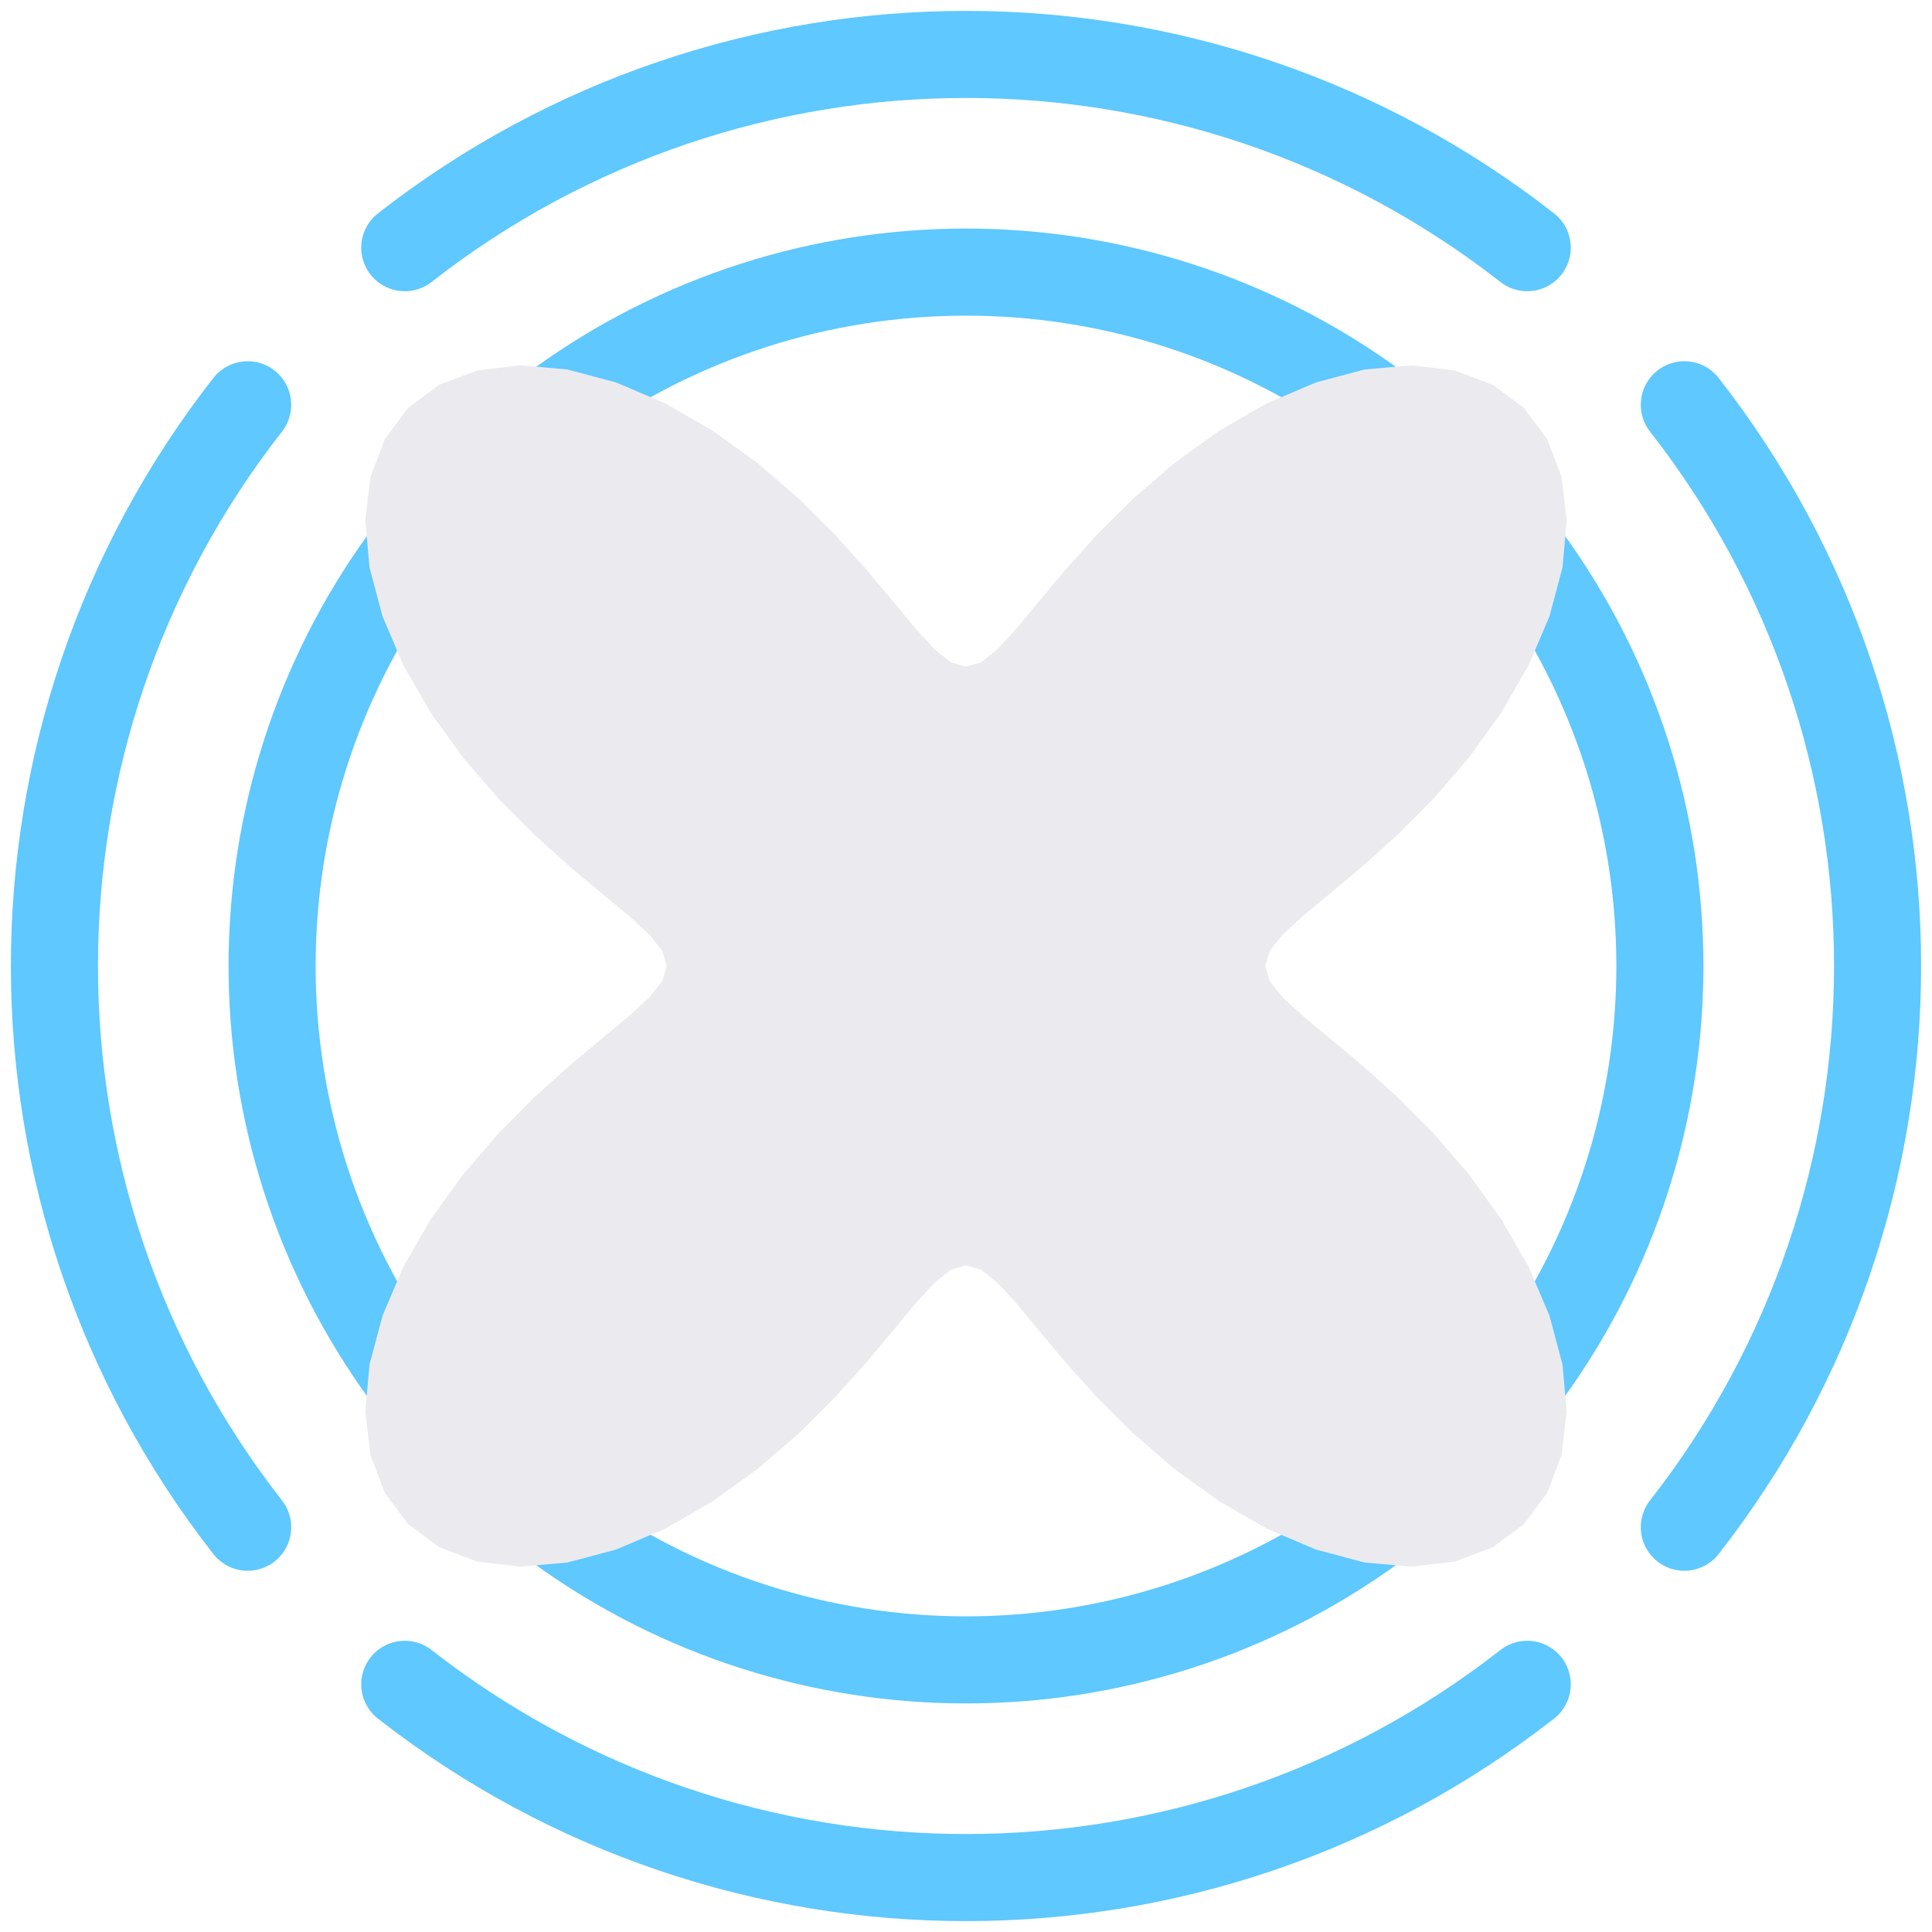
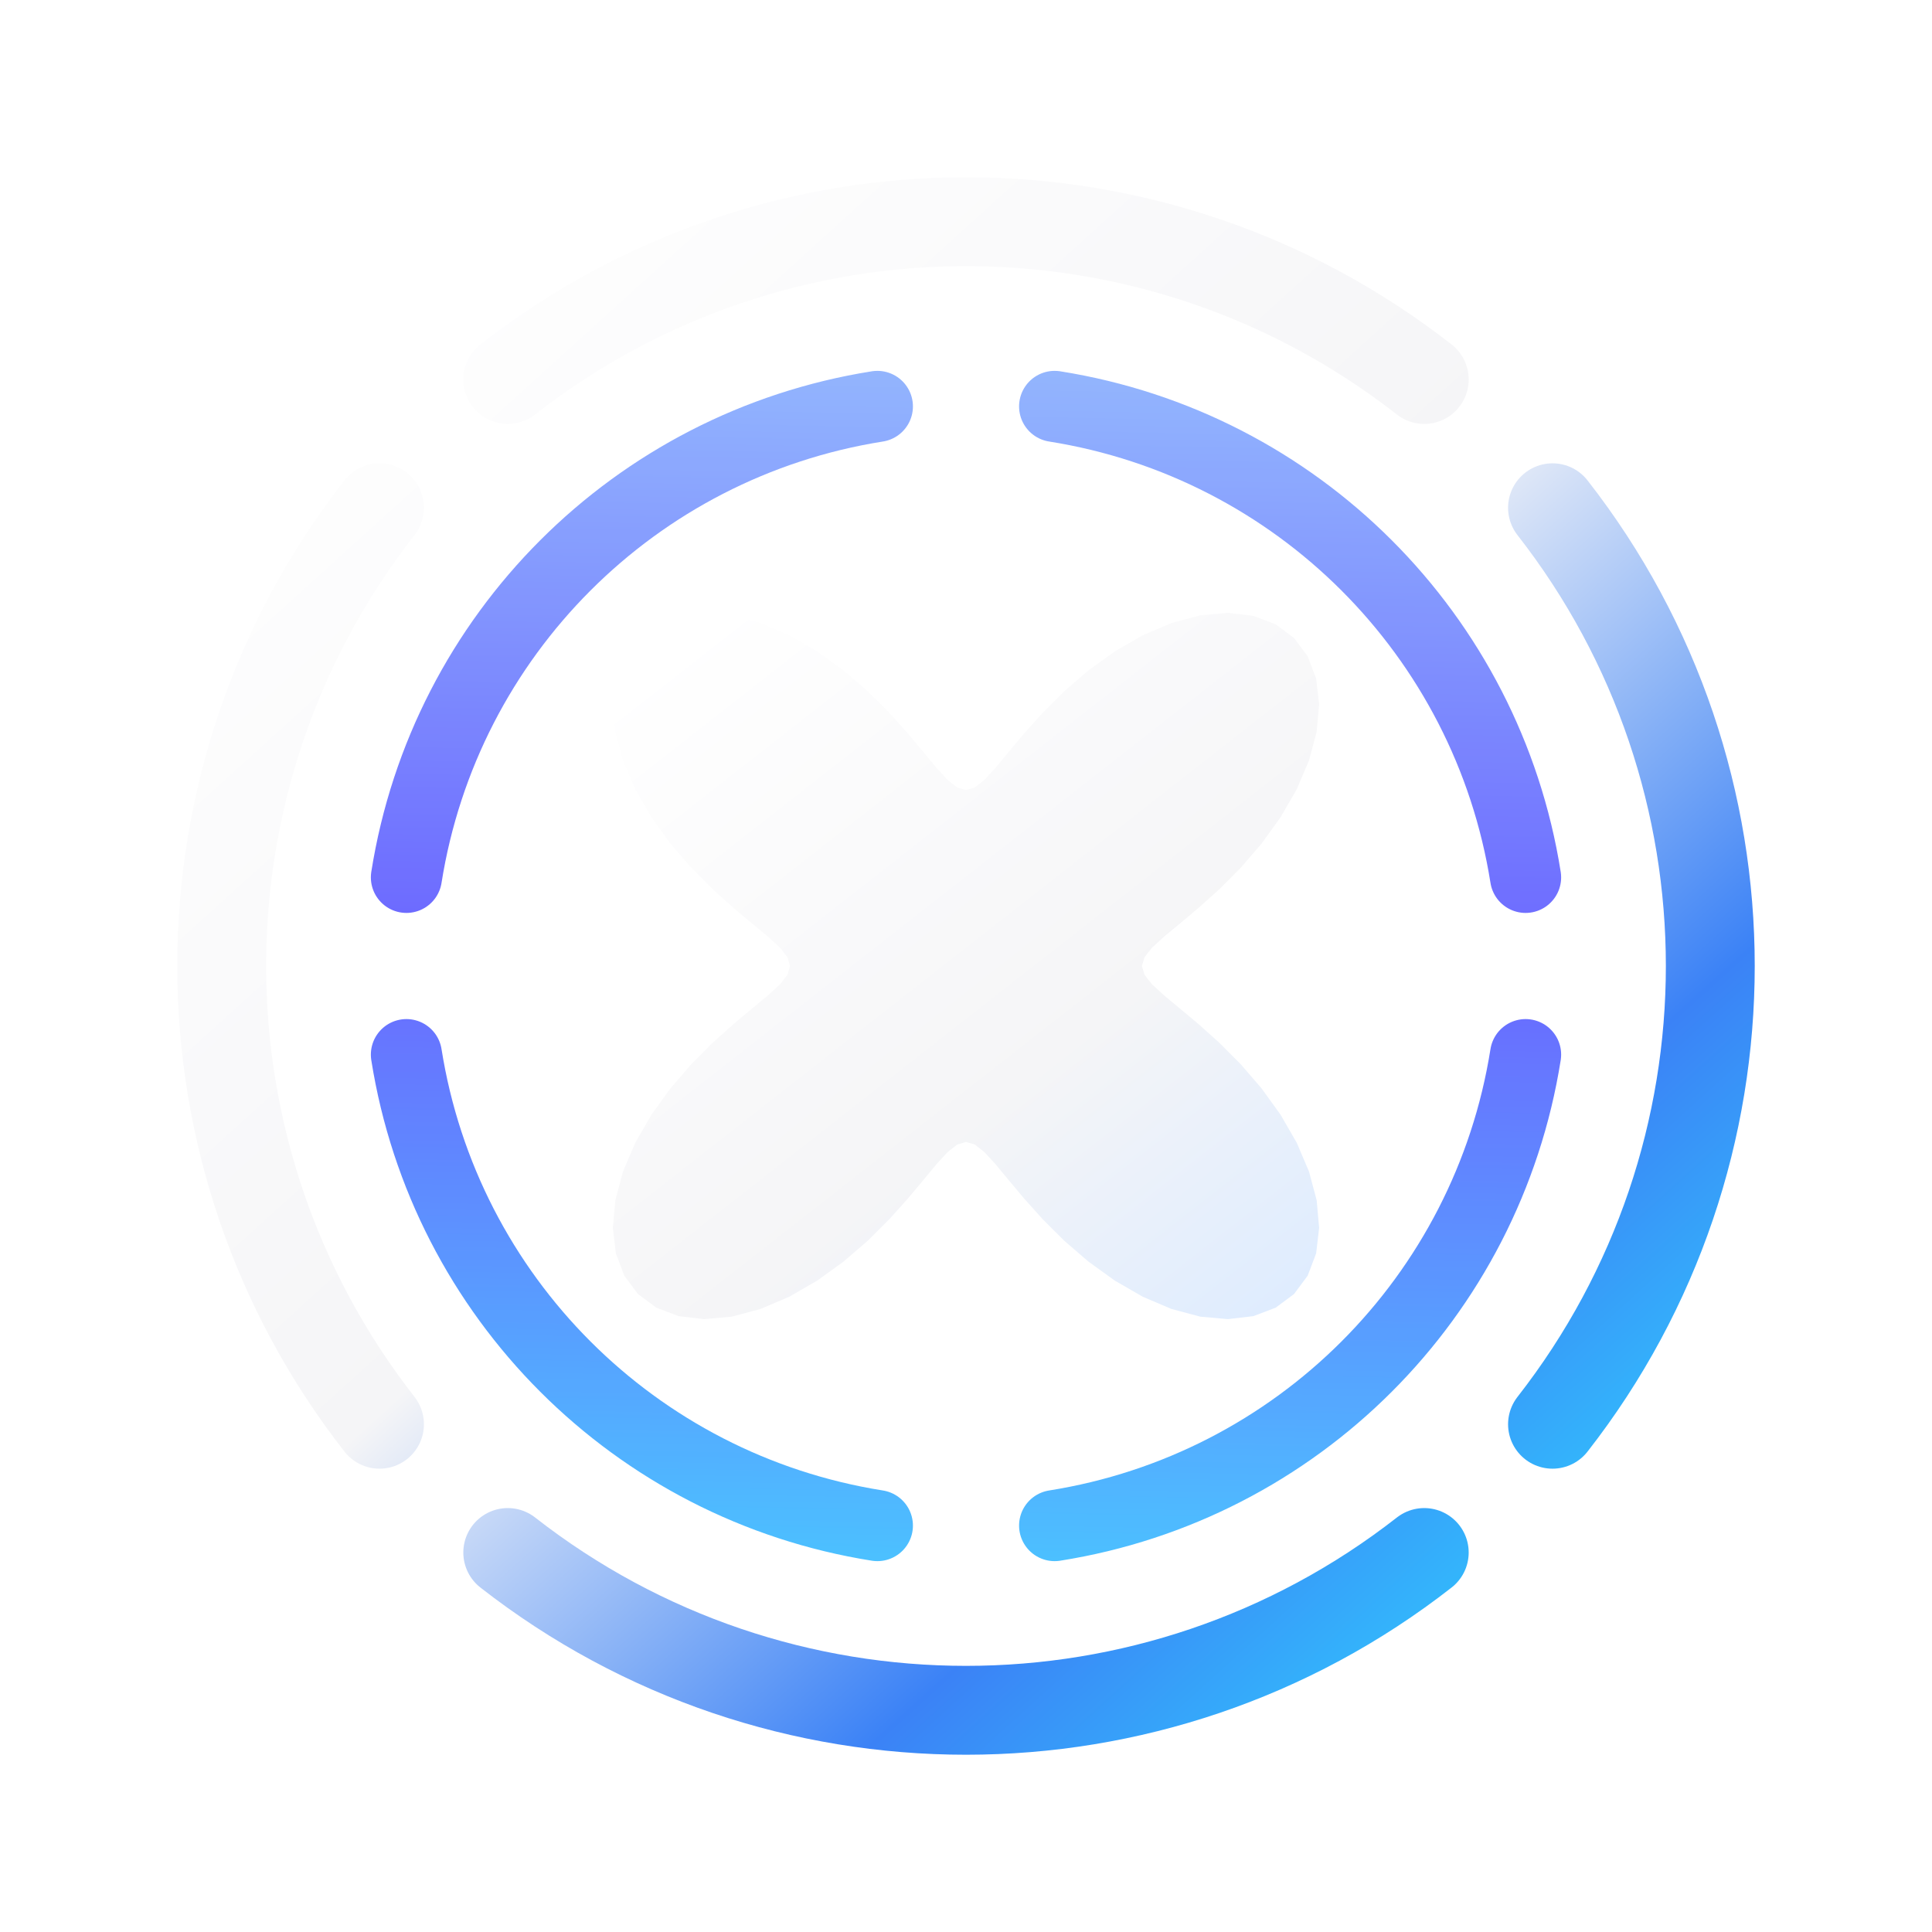
- <svg xmlns="http://www.w3.org/2000/svg" viewBox="14.5 14.5 71 71" fill="none" aria-hidden="true">
-   <g stroke="#5ec8ff" stroke-width="3.2" stroke-linecap="round" fill="none">
-     <path d="M 29.375 23.602 A 33.5 33.5 0 0 1 70.625 23.602" />
-     <path d="M 76.398 29.375 A 33.5 33.5 0 0 1 76.398 70.625" />
-     <path d="M 70.625 76.398 A 33.5 33.5 0 0 1 29.375 76.398" />
-     <path d="M 23.602 70.625 A 33.5 33.5 0 0 1 23.602 29.375" />
-     <path d="M 35.011 29.370 A 25.5 25.5 0 0 1 64.989 29.370" />
-     <path d="M 70.630 35.011 A 25.5 25.5 0 0 1 70.630 64.989" />
-     <path d="M 64.989 70.630 A 25.5 25.5 0 0 1 35.011 70.630" />
-     <path d="M 29.370 64.989 A 25.5 25.5 0 0 1 29.370 35.011" />
+ <svg xmlns="http://www.w3.org/2000/svg" viewBox="10 10 80 80" fill="none" aria-hidden="true">
+   <defs>
+     <linearGradient id="outerLoopDark" x1="22" y1="18" x2="80" y2="82" gradientUnits="userSpaceOnUse">
+       <stop offset="0" stop-color="#FFFFFF" />
+       <stop offset="0.46" stop-color="#F5F5F7" />
+       <stop offset="0.76" stop-color="#3B82F6" />
+       <stop offset="1" stop-color="#2ED8FF" />
+     </linearGradient>
+     <linearGradient id="innerLoopDark" x1="28" y1="24" x2="76" y2="74" gradientUnits="userSpaceOnUse">
+       <stop offset="0" stop-color="#93C5FD" />
+       <stop offset="0.48" stop-color="#5B57FF" />
+       <stop offset="1" stop-color="#2ED8FF" />
+     </linearGradient>
+     <linearGradient id="hubDark" x1="34" y1="28" x2="70" y2="74" gradientUnits="userSpaceOnUse">
+       <stop offset="0" stop-color="#FFFFFF" />
+       <stop offset="0.6" stop-color="#F5F5F7" />
+       <stop offset="1" stop-color="#DCEBFF" />
+     </linearGradient>
+   </defs>
+   <g transform="translate(50 50) scale(0.92) translate(-50 -50)">
+     <g stroke-linecap="round" fill="none">
+       <g stroke="url(#outerLoopDark)" stroke-width="4">
+         <path d="M 29.375 23.602 A 33.5 33.5 0 0 1 70.625 23.602" />
+         <path d="M 76.398 29.375 A 33.5 33.5 0 0 1 76.398 70.625" />
+         <path d="M 70.625 76.398 A 33.5 33.5 0 0 1 29.375 76.398" />
+         <path d="M 23.602 70.625 A 33.5 33.5 0 0 1 23.602 29.375" />
+       </g>
+       <g stroke="url(#innerLoopDark)" stroke-width="3.2" transform="rotate(45 50 50)" opacity="0.9">
+         <path d="M 35.011 29.370 A 25.5 25.5 0 0 1 64.989 29.370" />
+         <path d="M 70.630 35.011 A 25.5 25.5 0 0 1 70.630 64.989" />
+         <path d="M 64.989 70.630 A 25.5 25.5 0 0 1 35.011 70.630" />
+         <path d="M 29.370 64.989 A 25.5 25.5 0 0 1 29.370 35.011" />
+       </g>
+     </g>
+     <path fill="url(#hubDark)" transform="translate(50 50) scale(0.72) translate(-50 -50)" d="M 61.000 50.000 L 61.159 50.548 L 61.629 51.145 L 62.381 51.837 L 63.374 52.660 L 64.550 53.645 L 65.843 54.806 L 67.178 56.146 L 68.478 57.654 L 69.667 59.302 L 70.676 61.051 L 71.443 62.853 L 71.921 64.647 L 72.075 66.372 L 71.888 67.963 L 71.359 69.359 L 70.506 70.506 L 69.359 71.359 L 67.963 71.888 L 66.372 72.075 L 64.647 71.921 L 62.853 71.443 L 61.051 70.676 L 59.302 69.667 L 57.654 68.478 L 56.146 67.178 L 54.806 65.843 L 53.645 64.550 L 52.660 63.374 L 51.837 62.381 L 51.145 61.629 L 50.548 61.159 L 50.000 61.000 L 49.452 61.159 L 48.855 61.629 L 48.163 62.381 L 47.340 63.374 L 46.355 64.550 L 45.194 65.843 L 43.854 67.178 L 42.346 68.478 L 40.698 69.667 L 38.949 70.676 L 37.147 71.443 L 35.353 71.921 L 33.628 72.075 L 32.037 71.888 L 30.641 71.359 L 29.494 70.506 L 28.641 69.359 L 28.112 67.963 L 27.925 66.372 L 28.079 64.647 L 28.557 62.853 L 29.324 61.051 L 30.333 59.302 L 31.522 57.654 L 32.822 56.146 L 34.157 54.806 L 35.450 53.645 L 36.626 52.660 L 37.619 51.837 L 38.371 51.145 L 38.841 50.548 L 39.000 50.000 L 38.841 49.452 L 38.371 48.855 L 37.619 48.163 L 36.626 47.340 L 35.450 46.355 L 34.157 45.194 L 32.822 43.854 L 31.522 42.346 L 30.333 40.698 L 29.324 38.949 L 28.557 37.147 L 28.079 35.353 L 27.925 33.628 L 28.112 32.037 L 28.641 30.641 L 29.494 29.494 L 30.641 28.641 L 32.037 28.112 L 33.628 27.925 L 35.353 28.079 L 37.147 28.557 L 38.949 29.324 L 40.698 30.333 L 42.346 31.522 L 43.854 32.822 L 45.194 34.157 L 46.355 35.450 L 47.340 36.626 L 48.163 37.619 L 48.855 38.371 L 49.452 38.841 L 50.000 39.000 L 50.548 38.841 L 51.145 38.371 L 51.837 37.619 L 52.660 36.626 L 53.645 35.450 L 54.806 34.157 L 56.146 32.822 L 57.654 31.522 L 59.302 30.333 L 61.051 29.324 L 62.853 28.557 L 64.647 28.079 L 66.372 27.925 L 67.963 28.112 L 69.359 28.641 L 70.506 29.494 L 71.359 30.641 L 71.888 32.037 L 72.075 33.628 L 71.921 35.353 L 71.443 37.147 L 70.676 38.949 L 69.667 40.698 L 68.478 42.346 L 67.178 43.854 L 65.843 45.194 L 64.550 46.355 L 63.374 47.340 L 62.381 48.163 L 61.629 48.855 L 61.159 49.452 L 61.000 50.000 Z" />
  </g>
-   <path fill="#ebebef" d="M 61.000 50.000 L 61.159 50.548 L 61.629 51.145 L 62.381 51.837 L 63.374 52.660 L 64.550 53.645 L 65.843 54.806 L 67.178 56.146 L 68.478 57.654 L 69.667 59.302 L 70.676 61.051 L 71.443 62.853 L 71.921 64.647 L 72.075 66.372 L 71.888 67.963 L 71.359 69.359 L 70.506 70.506 L 69.359 71.359 L 67.963 71.888 L 66.372 72.075 L 64.647 71.921 L 62.853 71.443 L 61.051 70.676 L 59.302 69.667 L 57.654 68.478 L 56.146 67.178 L 54.806 65.843 L 53.645 64.550 L 52.660 63.374 L 51.837 62.381 L 51.145 61.629 L 50.548 61.159 L 50.000 61.000 L 49.452 61.159 L 48.855 61.629 L 48.163 62.381 L 47.340 63.374 L 46.355 64.550 L 45.194 65.843 L 43.854 67.178 L 42.346 68.478 L 40.698 69.667 L 38.949 70.676 L 37.147 71.443 L 35.353 71.921 L 33.628 72.075 L 32.037 71.888 L 30.641 71.359 L 29.494 70.506 L 28.641 69.359 L 28.112 67.963 L 27.925 66.372 L 28.079 64.647 L 28.557 62.853 L 29.324 61.051 L 30.333 59.302 L 31.522 57.654 L 32.822 56.146 L 34.157 54.806 L 35.450 53.645 L 36.626 52.660 L 37.619 51.837 L 38.371 51.145 L 38.841 50.548 L 39.000 50.000 L 38.841 49.452 L 38.371 48.855 L 37.619 48.163 L 36.626 47.340 L 35.450 46.355 L 34.157 45.194 L 32.822 43.854 L 31.522 42.346 L 30.333 40.698 L 29.324 38.949 L 28.557 37.147 L 28.079 35.353 L 27.925 33.628 L 28.112 32.037 L 28.641 30.641 L 29.494 29.494 L 30.641 28.641 L 32.037 28.112 L 33.628 27.925 L 35.353 28.079 L 37.147 28.557 L 38.949 29.324 L 40.698 30.333 L 42.346 31.522 L 43.854 32.822 L 45.194 34.157 L 46.355 35.450 L 47.340 36.626 L 48.163 37.619 L 48.855 38.371 L 49.452 38.841 L 50.000 39.000 L 50.548 38.841 L 51.145 38.371 L 51.837 37.619 L 52.660 36.626 L 53.645 35.450 L 54.806 34.157 L 56.146 32.822 L 57.654 31.522 L 59.302 30.333 L 61.051 29.324 L 62.853 28.557 L 64.647 28.079 L 66.372 27.925 L 67.963 28.112 L 69.359 28.641 L 70.506 29.494 L 71.359 30.641 L 71.888 32.037 L 72.075 33.628 L 71.921 35.353 L 71.443 37.147 L 70.676 38.949 L 69.667 40.698 L 68.478 42.346 L 67.178 43.854 L 65.843 45.194 L 64.550 46.355 L 63.374 47.340 L 62.381 48.163 L 61.629 48.855 L 61.159 49.452 L 61.000 50.000 Z" />
</svg>
